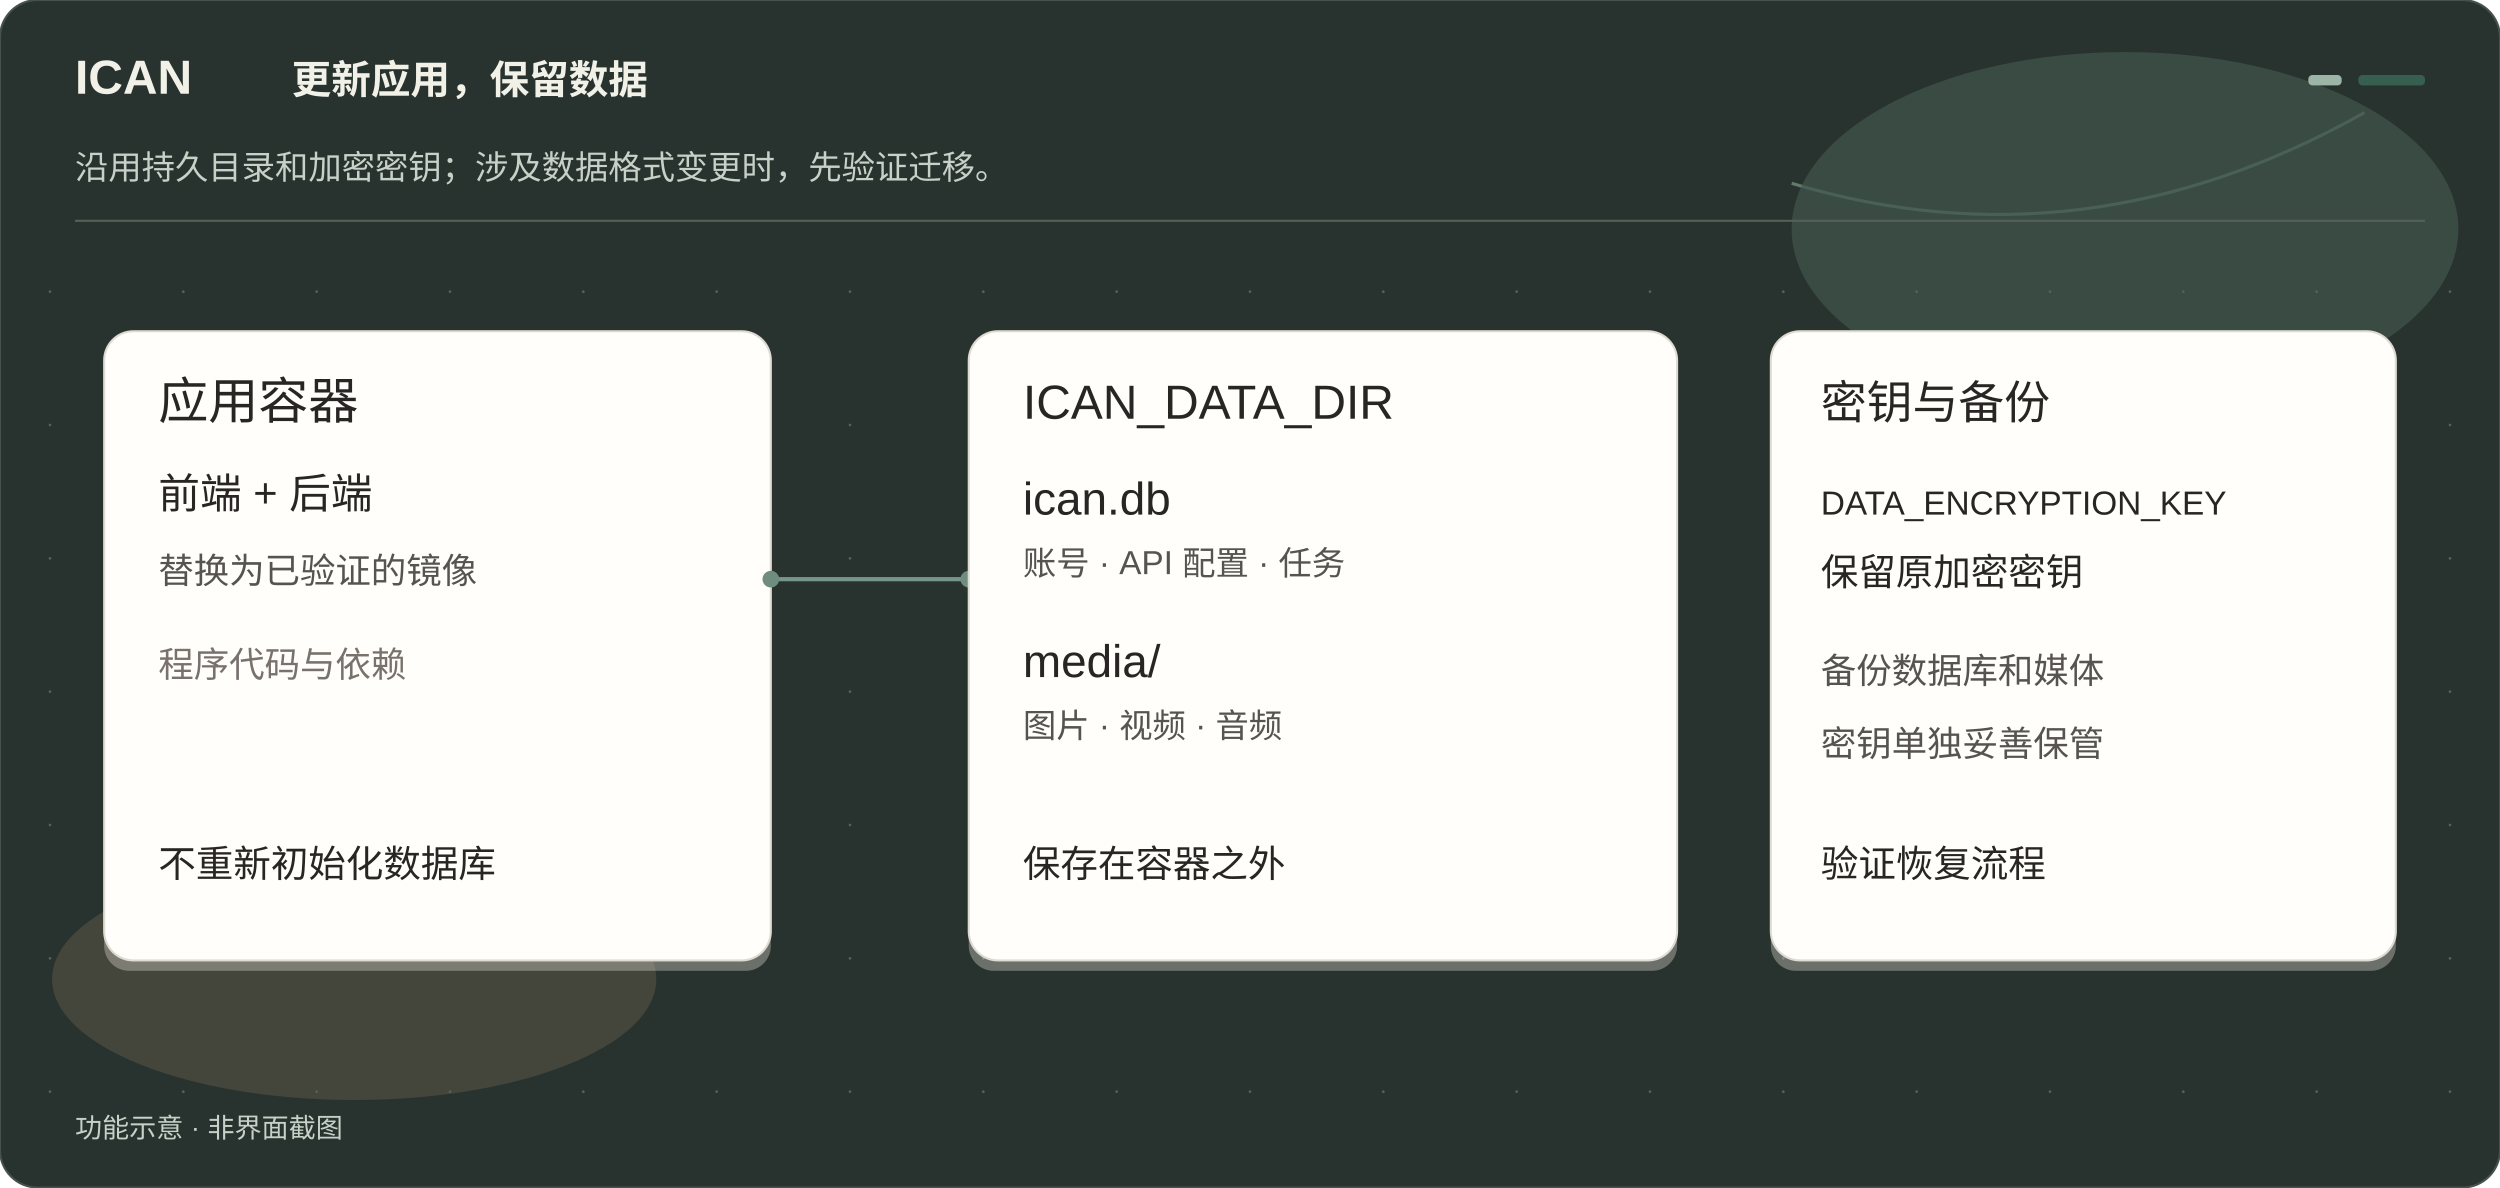
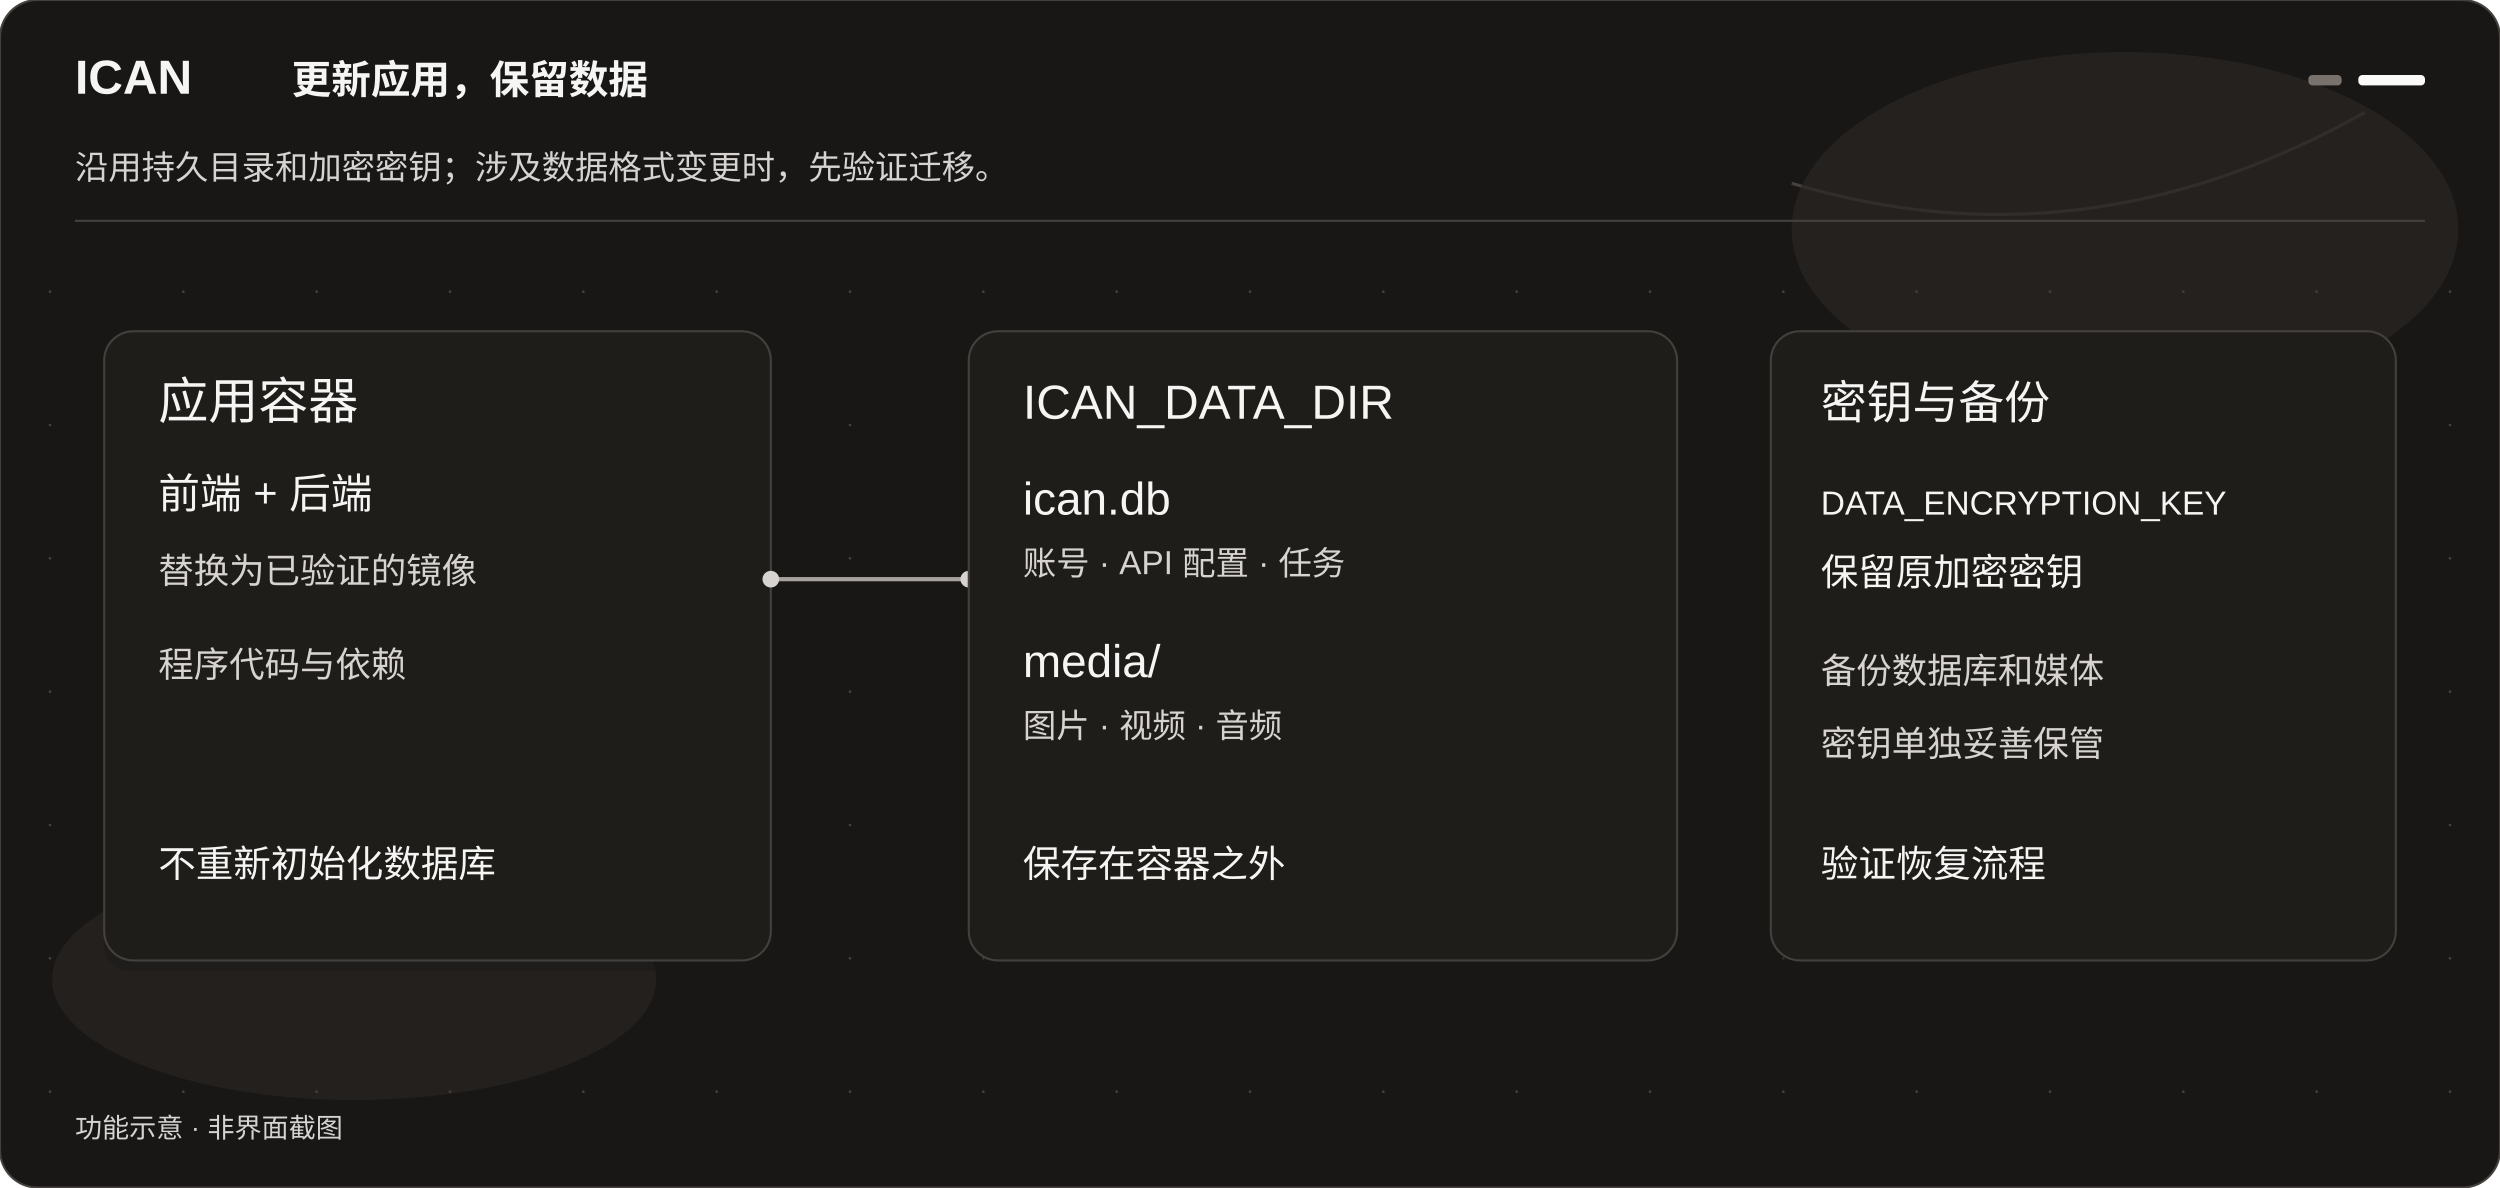
<svg xmlns="http://www.w3.org/2000/svg" width="1200" height="570" viewBox="0 0 1200 570" role="img" aria-labelledby="title desc" font-family="Arial, 'Noto Sans CJK SC', 'Microsoft YaHei', sans-serif">
-   <rect x="0" y="0" width="1200" height="570" rx="18" fill="#28332f" stroke="#45514a" />
-   <path d="M860 88 Q1000 130 1135 54" fill="none" stroke="#617a6b" stroke-width="1.5" />
-   <ellipse cx="170" cy="470" rx="145" ry="58" fill="#535044" opacity=".65" />
-   <ellipse cx="1020" cy="110" rx="160" ry="85" fill="#40564b" opacity=".7" />
-   <g fill="#566258">
+   <rect x="0" y="0" width="1200" height="570" rx="18" fill="#181715" stroke="#44403c" />
+   <path d="M860 88 Q1000 130 1135 54" fill="none" stroke="#44403c" stroke-width="1.5" />
+   <ellipse cx="170" cy="470" rx="145" ry="58" fill="#292524" opacity=".65" />
+   <ellipse cx="1020" cy="110" rx="160" ry="85" fill="#292524" opacity=".7" />
+   <g fill="#44403c">
    <circle cx="24" cy="140" r=".65" />
    <circle cx="24" cy="204" r=".65" />
    <circle cx="24" cy="268" r=".65" />
    <circle cx="24" cy="332" r=".65" />
    <circle cx="24" cy="396" r=".65" />
    <circle cx="24" cy="460" r=".65" />
    <circle cx="24" cy="524" r=".65" />
    <circle cx="88" cy="140" r=".65" />
    <circle cx="88" cy="204" r=".65" />
    <circle cx="88" cy="268" r=".65" />
    <circle cx="88" cy="332" r=".65" />
    <circle cx="88" cy="396" r=".65" />
    <circle cx="88" cy="460" r=".65" />
    <circle cx="88" cy="524" r=".65" />
    <circle cx="152" cy="140" r=".65" />
    <circle cx="152" cy="204" r=".65" />
    <circle cx="152" cy="268" r=".65" />
    <circle cx="152" cy="332" r=".65" />
    <circle cx="152" cy="396" r=".65" />
    <circle cx="152" cy="460" r=".65" />
    <circle cx="152" cy="524" r=".65" />
    <circle cx="216" cy="140" r=".65" />
    <circle cx="216" cy="204" r=".65" />
    <circle cx="216" cy="268" r=".65" />
    <circle cx="216" cy="332" r=".65" />
    <circle cx="216" cy="396" r=".65" />
    <circle cx="216" cy="460" r=".65" />
    <circle cx="216" cy="524" r=".65" />
    <circle cx="280" cy="140" r=".65" />
    <circle cx="280" cy="204" r=".65" />
    <circle cx="280" cy="268" r=".65" />
    <circle cx="280" cy="332" r=".65" />
    <circle cx="280" cy="396" r=".65" />
    <circle cx="280" cy="460" r=".65" />
    <circle cx="280" cy="524" r=".65" />
    <circle cx="344" cy="140" r=".65" />
    <circle cx="344" cy="204" r=".65" />
    <circle cx="344" cy="268" r=".65" />
    <circle cx="344" cy="332" r=".65" />
    <circle cx="344" cy="396" r=".65" />
    <circle cx="344" cy="460" r=".65" />
    <circle cx="344" cy="524" r=".65" />
    <circle cx="408" cy="140" r=".65" />
    <circle cx="408" cy="204" r=".65" />
    <circle cx="408" cy="268" r=".65" />
    <circle cx="408" cy="332" r=".65" />
    <circle cx="408" cy="396" r=".65" />
    <circle cx="408" cy="460" r=".65" />
    <circle cx="408" cy="524" r=".65" />
    <circle cx="472" cy="140" r=".65" />
    <circle cx="472" cy="204" r=".65" />
    <circle cx="472" cy="268" r=".65" />
    <circle cx="472" cy="332" r=".65" />
    <circle cx="472" cy="396" r=".65" />
    <circle cx="472" cy="460" r=".65" />
    <circle cx="472" cy="524" r=".65" />
    <circle cx="536" cy="140" r=".65" />
    <circle cx="536" cy="204" r=".65" />
    <circle cx="536" cy="268" r=".65" />
    <circle cx="536" cy="332" r=".65" />
    <circle cx="536" cy="396" r=".65" />
    <circle cx="536" cy="460" r=".65" />
    <circle cx="536" cy="524" r=".65" />
    <circle cx="600" cy="140" r=".65" />
    <circle cx="600" cy="204" r=".65" />
    <circle cx="600" cy="268" r=".65" />
    <circle cx="600" cy="332" r=".65" />
    <circle cx="600" cy="396" r=".65" />
    <circle cx="600" cy="460" r=".65" />
    <circle cx="600" cy="524" r=".65" />
    <circle cx="664" cy="140" r=".65" />
    <circle cx="664" cy="204" r=".65" />
    <circle cx="664" cy="268" r=".65" />
    <circle cx="664" cy="332" r=".65" />
    <circle cx="664" cy="396" r=".65" />
    <circle cx="664" cy="460" r=".65" />
    <circle cx="664" cy="524" r=".65" />
    <circle cx="728" cy="140" r=".65" />
    <circle cx="728" cy="204" r=".65" />
    <circle cx="728" cy="268" r=".65" />
    <circle cx="728" cy="332" r=".65" />
    <circle cx="728" cy="396" r=".65" />
    <circle cx="728" cy="460" r=".65" />
    <circle cx="728" cy="524" r=".65" />
    <circle cx="792" cy="140" r=".65" />
    <circle cx="792" cy="204" r=".65" />
    <circle cx="792" cy="268" r=".65" />
    <circle cx="792" cy="332" r=".65" />
    <circle cx="792" cy="396" r=".65" />
    <circle cx="792" cy="460" r=".65" />
    <circle cx="792" cy="524" r=".65" />
    <circle cx="856" cy="140" r=".65" />
    <circle cx="856" cy="204" r=".65" />
    <circle cx="856" cy="268" r=".65" />
    <circle cx="856" cy="332" r=".65" />
    <circle cx="856" cy="396" r=".65" />
    <circle cx="856" cy="460" r=".65" />
    <circle cx="856" cy="524" r=".65" />
    <circle cx="920" cy="140" r=".65" />
    <circle cx="920" cy="204" r=".65" />
    <circle cx="920" cy="268" r=".65" />
    <circle cx="920" cy="332" r=".65" />
    <circle cx="920" cy="396" r=".65" />
    <circle cx="920" cy="460" r=".65" />
    <circle cx="920" cy="524" r=".65" />
    <circle cx="984" cy="140" r=".65" />
    <circle cx="984" cy="204" r=".65" />
    <circle cx="984" cy="268" r=".65" />
    <circle cx="984" cy="332" r=".65" />
    <circle cx="984" cy="396" r=".65" />
    <circle cx="984" cy="460" r=".65" />
    <circle cx="984" cy="524" r=".65" />
    <circle cx="1048" cy="140" r=".65" />
    <circle cx="1048" cy="204" r=".65" />
    <circle cx="1048" cy="268" r=".65" />
    <circle cx="1048" cy="332" r=".65" />
    <circle cx="1048" cy="396" r=".65" />
    <circle cx="1048" cy="460" r=".65" />
    <circle cx="1048" cy="524" r=".65" />
    <circle cx="1112" cy="140" r=".65" />
    <circle cx="1112" cy="204" r=".65" />
    <circle cx="1112" cy="268" r=".65" />
    <circle cx="1112" cy="332" r=".65" />
    <circle cx="1112" cy="396" r=".65" />
    <circle cx="1112" cy="460" r=".65" />
    <circle cx="1112" cy="524" r=".65" />
    <circle cx="1176" cy="140" r=".65" />
    <circle cx="1176" cy="204" r=".65" />
    <circle cx="1176" cy="268" r=".65" />
    <circle cx="1176" cy="332" r=".65" />
    <circle cx="1176" cy="396" r=".65" />
    <circle cx="1176" cy="460" r=".65" />
    <circle cx="1176" cy="524" r=".65" />
  </g>
  <g font-family="Arial, 'Noto Sans CJK SC', 'Microsoft YaHei', sans-serif">
-     <path d="M36 106 H1164" stroke="#536157" />
-     <text x="36" y="45" font-size="23" fill="#f1f1e8" font-weight="700">ICAN</text>
-     <text x="140" y="45" font-size="19" fill="#f1f1e8" font-weight="600">更新应用，保留数据</text>
-     <text x="36" y="86" font-size="16" fill="#c7d1c8">沿用持久目录和加密密钥；涉及数据格式变更时，先验证迁移。</text>
-     <text x="36" y="546" font-size="13" fill="#c7d1c8">功能示意 · 非界面截图</text>
-     <rect x="50" y="164.0" width="320" height="302" rx="12" fill="#d8d6cb" stroke="none" opacity=".38" />
-     <rect x="50" y="159" width="320" height="302" rx="14" fill="#fffefa" stroke="#dedbd2" />
-     <text x="76" y="201" font-size="24" fill="#292524">应用容器</text>
-     <text x="76" y="244" font-size="20" fill="#292524">前端 + 后端</text>
-     <text x="76" y="280" font-size="17" fill="#57534e">替换为已验证的镜像</text>
-     <text x="76" y="325" font-size="17" fill="#78716c">程序代码与依赖</text>
-     <text x="76" y="421" font-size="18" fill="#292524">不重新初始化数据库</text>
-     <path d="M370 278 C417.5 278 417.5 278 465 278" fill="none" stroke="#78958a" stroke-width="2" />
-     <circle cx="370" cy="278" r="4" fill="#6e8d7f" />
-     <circle cx="465" cy="278" r="4" fill="#6e8d7f" />
-     <rect x="465" y="164.0" width="340" height="302" rx="12" fill="#d8d6cb" stroke="none" opacity=".38" />
-     <rect x="465" y="159" width="340" height="302" rx="14" fill="#fffefa" stroke="#dedbd2" />
-     <text x="491" y="201" font-size="23" fill="#292524">ICAN_DATA_DIR</text>
-     <text x="491" y="247" font-size="22" fill="#292524">ican.db</text>
-     <text x="491" y="276" font-size="16" fill="#57534e">账号 · API 配置 · 任务</text>
-     <text x="491" y="325" font-size="22" fill="#292524">media/</text>
-     <text x="491" y="354" font-size="16" fill="#57534e">图片 · 视频 · 音频</text>
-     <text x="491" y="421" font-size="18" fill="#292524">保存在容器之外</text>
-     <rect x="850" y="164.0" width="300" height="302" rx="12" fill="#d8d6cb" stroke="none" opacity=".38" />
-     <rect x="850" y="159" width="300" height="302" rx="14" fill="#fffefa" stroke="#dedbd2" />
-     <text x="874" y="201" font-size="22" fill="#292524">密钥与备份</text>
-     <text x="874" y="247" font-size="16" fill="#292524">DATA_ENCRYPTION_KEY</text>
-     <text x="874" y="281" font-size="18" fill="#292524">保留原加密密钥</text>
-     <text x="874" y="328" font-size="17" fill="#57534e">备份数据库和媒体</text>
-     <text x="874" y="363" font-size="17" fill="#57534e">密钥单独妥善保管</text>
-     <text x="874" y="421" font-size="18" fill="#292524">验证恢复流程</text>
-     <rect x="1108" y="36" width="16" height="5" rx="2" fill="#9db5a6" />
-     <rect x="1132" y="36" width="32" height="5" rx="2" fill="#365f50" />
+     <path d="M36 106 H1164" stroke="#44403c" />
+     <text x="36" y="45" font-size="23" fill="#f5f5f4" font-weight="700">ICAN</text>
+     <text x="140" y="45" font-size="19" fill="#f5f5f4" font-weight="600">更新应用，保留数据</text>
+     <text x="36" y="86" font-size="16" fill="#d6d3d1">沿用持久目录和加密密钥；涉及数据格式变更时，先验证迁移。</text>
+     <text x="36" y="546" font-size="13" fill="#d6d3d1">功能示意 · 非界面截图</text>
+     <rect x="50" y="164.0" width="320" height="302" rx="12" fill="#181715" stroke="none" opacity=".38" />
+     <rect x="50" y="159" width="320" height="302" rx="14" fill="#1f1d1a" stroke="#44403c" />
+     <text x="76" y="201" font-size="24" fill="#f5f5f4">应用容器</text>
+     <text x="76" y="244" font-size="20" fill="#f5f5f4">前端 + 后端</text>
+     <text x="76" y="280" font-size="17" fill="#d6d3d1">替换为已验证的镜像</text>
+     <text x="76" y="325" font-size="17" fill="#d6d3d1">程序代码与依赖</text>
+     <text x="76" y="421" font-size="18" fill="#f5f5f4">不重新初始化数据库</text>
+     <path d="M370 278 C417.5 278 417.5 278 465 278" fill="none" stroke="#a8a29e" stroke-width="2" />
+     <circle cx="370" cy="278" r="4" fill="#d6d3d1" />
+     <circle cx="465" cy="278" r="4" fill="#d6d3d1" />
+     <rect x="465" y="164.0" width="340" height="302" rx="12" fill="#181715" stroke="none" opacity=".38" />
+     <rect x="465" y="159" width="340" height="302" rx="14" fill="#1f1d1a" stroke="#44403c" />
+     <text x="491" y="201" font-size="23" fill="#f5f5f4">ICAN_DATA_DIR</text>
+     <text x="491" y="247" font-size="22" fill="#f5f5f4">ican.db</text>
+     <text x="491" y="276" font-size="16" fill="#d6d3d1">账号 · API 配置 · 任务</text>
+     <text x="491" y="325" font-size="22" fill="#f5f5f4">media/</text>
+     <text x="491" y="354" font-size="16" fill="#d6d3d1">图片 · 视频 · 音频</text>
+     <text x="491" y="421" font-size="18" fill="#f5f5f4">保存在容器之外</text>
+     <rect x="850" y="164.0" width="300" height="302" rx="12" fill="#181715" stroke="none" opacity=".38" />
+     <rect x="850" y="159" width="300" height="302" rx="14" fill="#1f1d1a" stroke="#44403c" />
+     <text x="874" y="201" font-size="22" fill="#f5f5f4">密钥与备份</text>
+     <text x="874" y="247" font-size="16" fill="#f5f5f4">DATA_ENCRYPTION_KEY</text>
+     <text x="874" y="281" font-size="18" fill="#f5f5f4">保留原加密密钥</text>
+     <text x="874" y="328" font-size="17" fill="#d6d3d1">备份数据库和媒体</text>
+     <text x="874" y="363" font-size="17" fill="#d6d3d1">密钥单独妥善保管</text>
+     <text x="874" y="421" font-size="18" fill="#f5f5f4">验证恢复流程</text>
+     <rect x="1108" y="36" width="16" height="5" rx="2" fill="#78716c" />
+     <rect x="1132" y="36" width="32" height="5" rx="2" fill="#fafaf9" />
  </g>
</svg>
